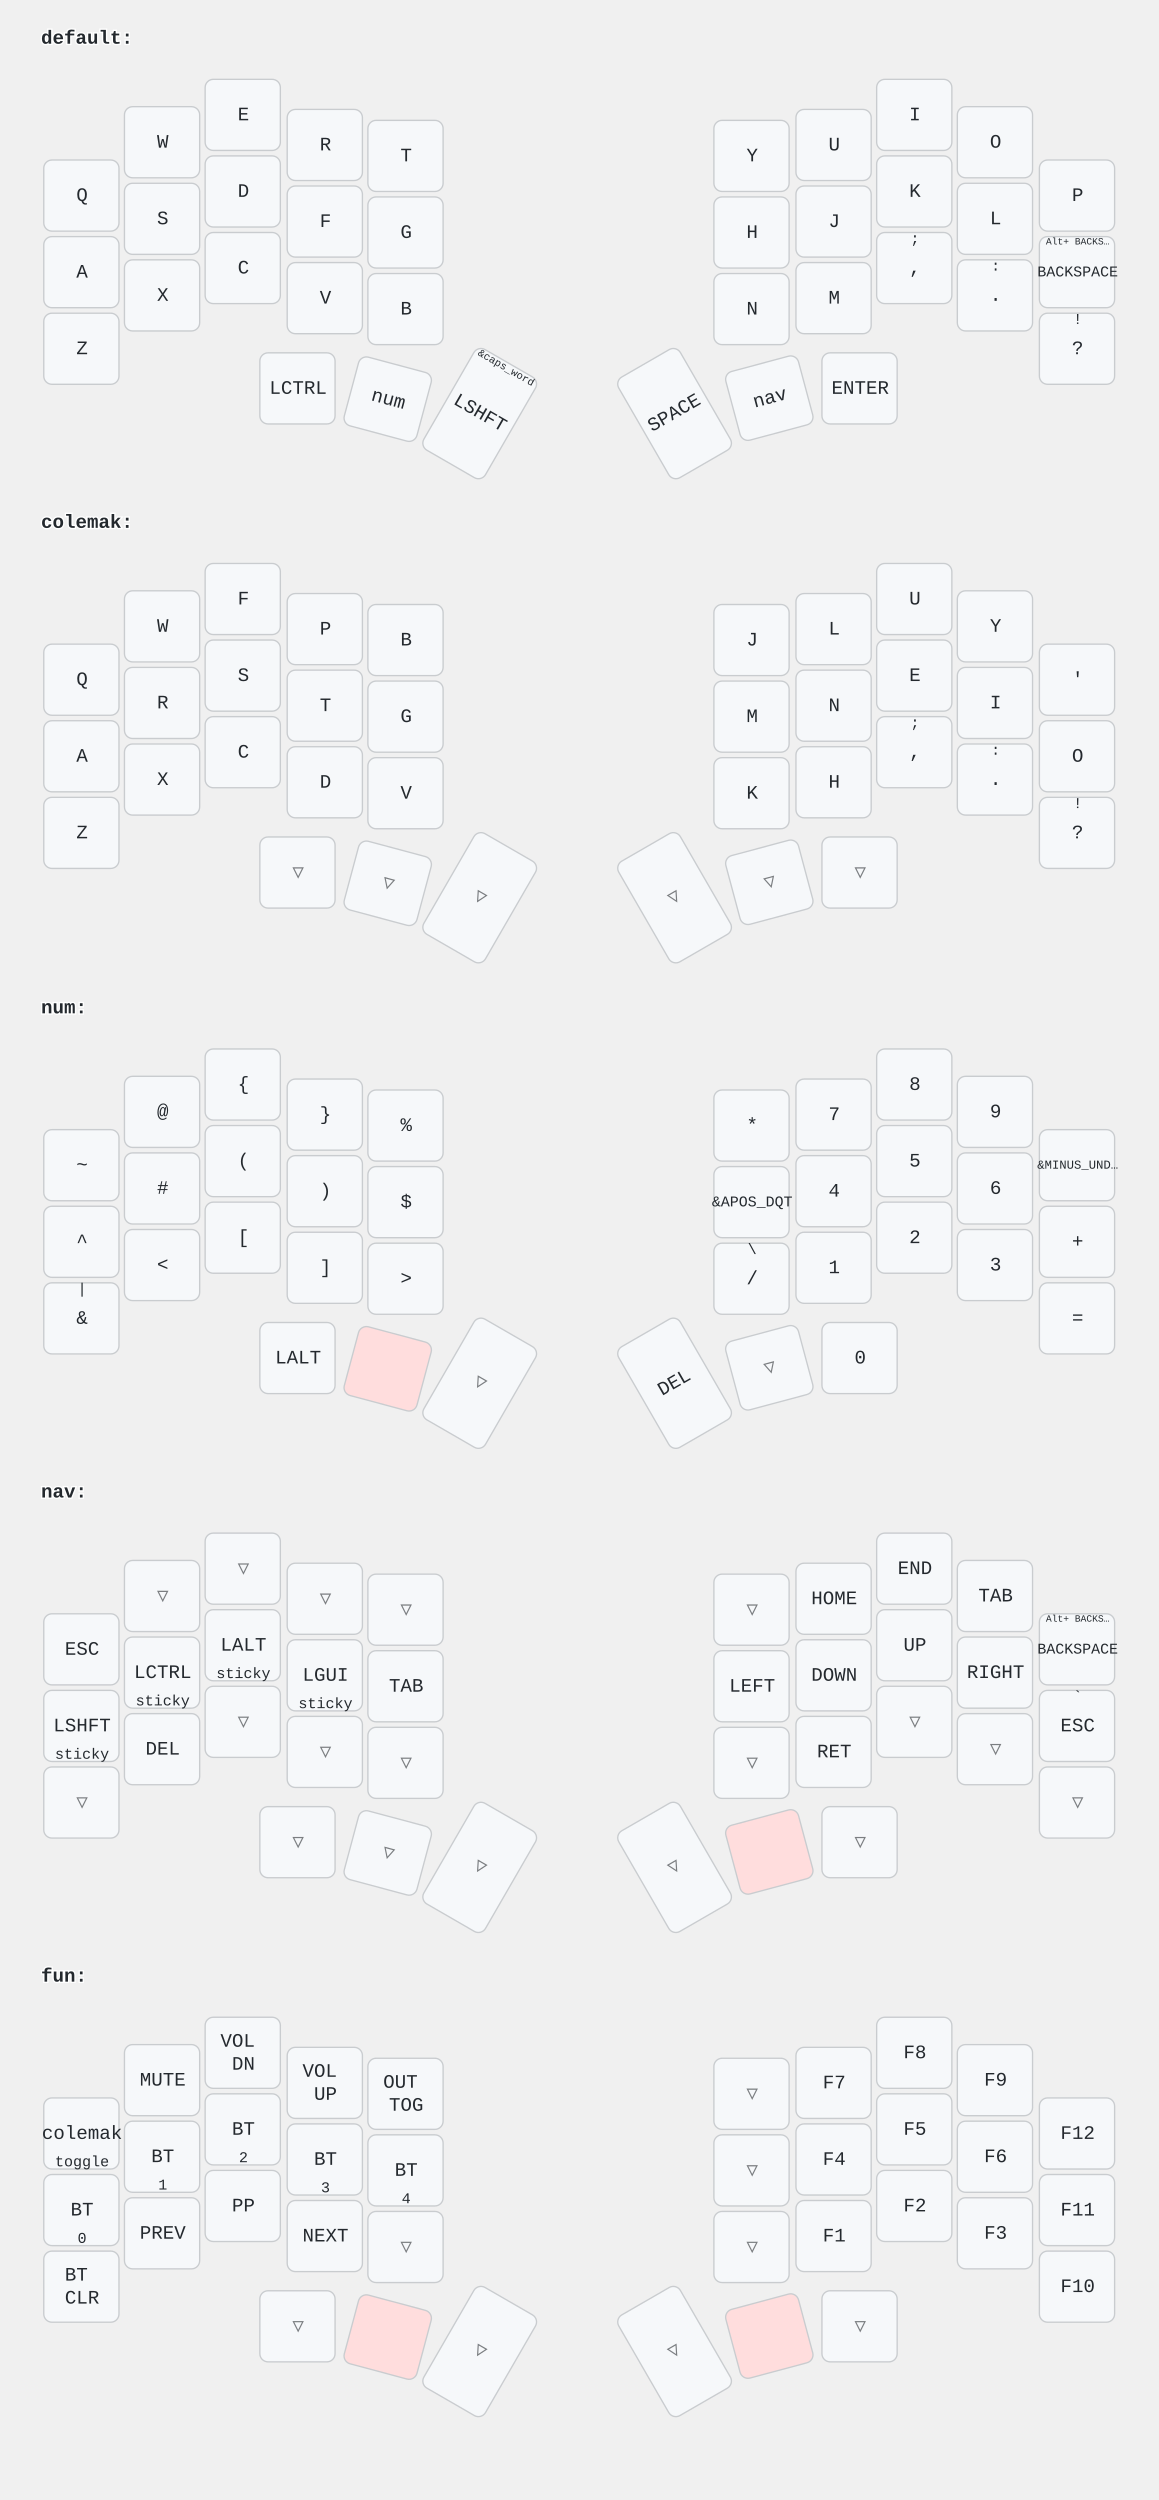
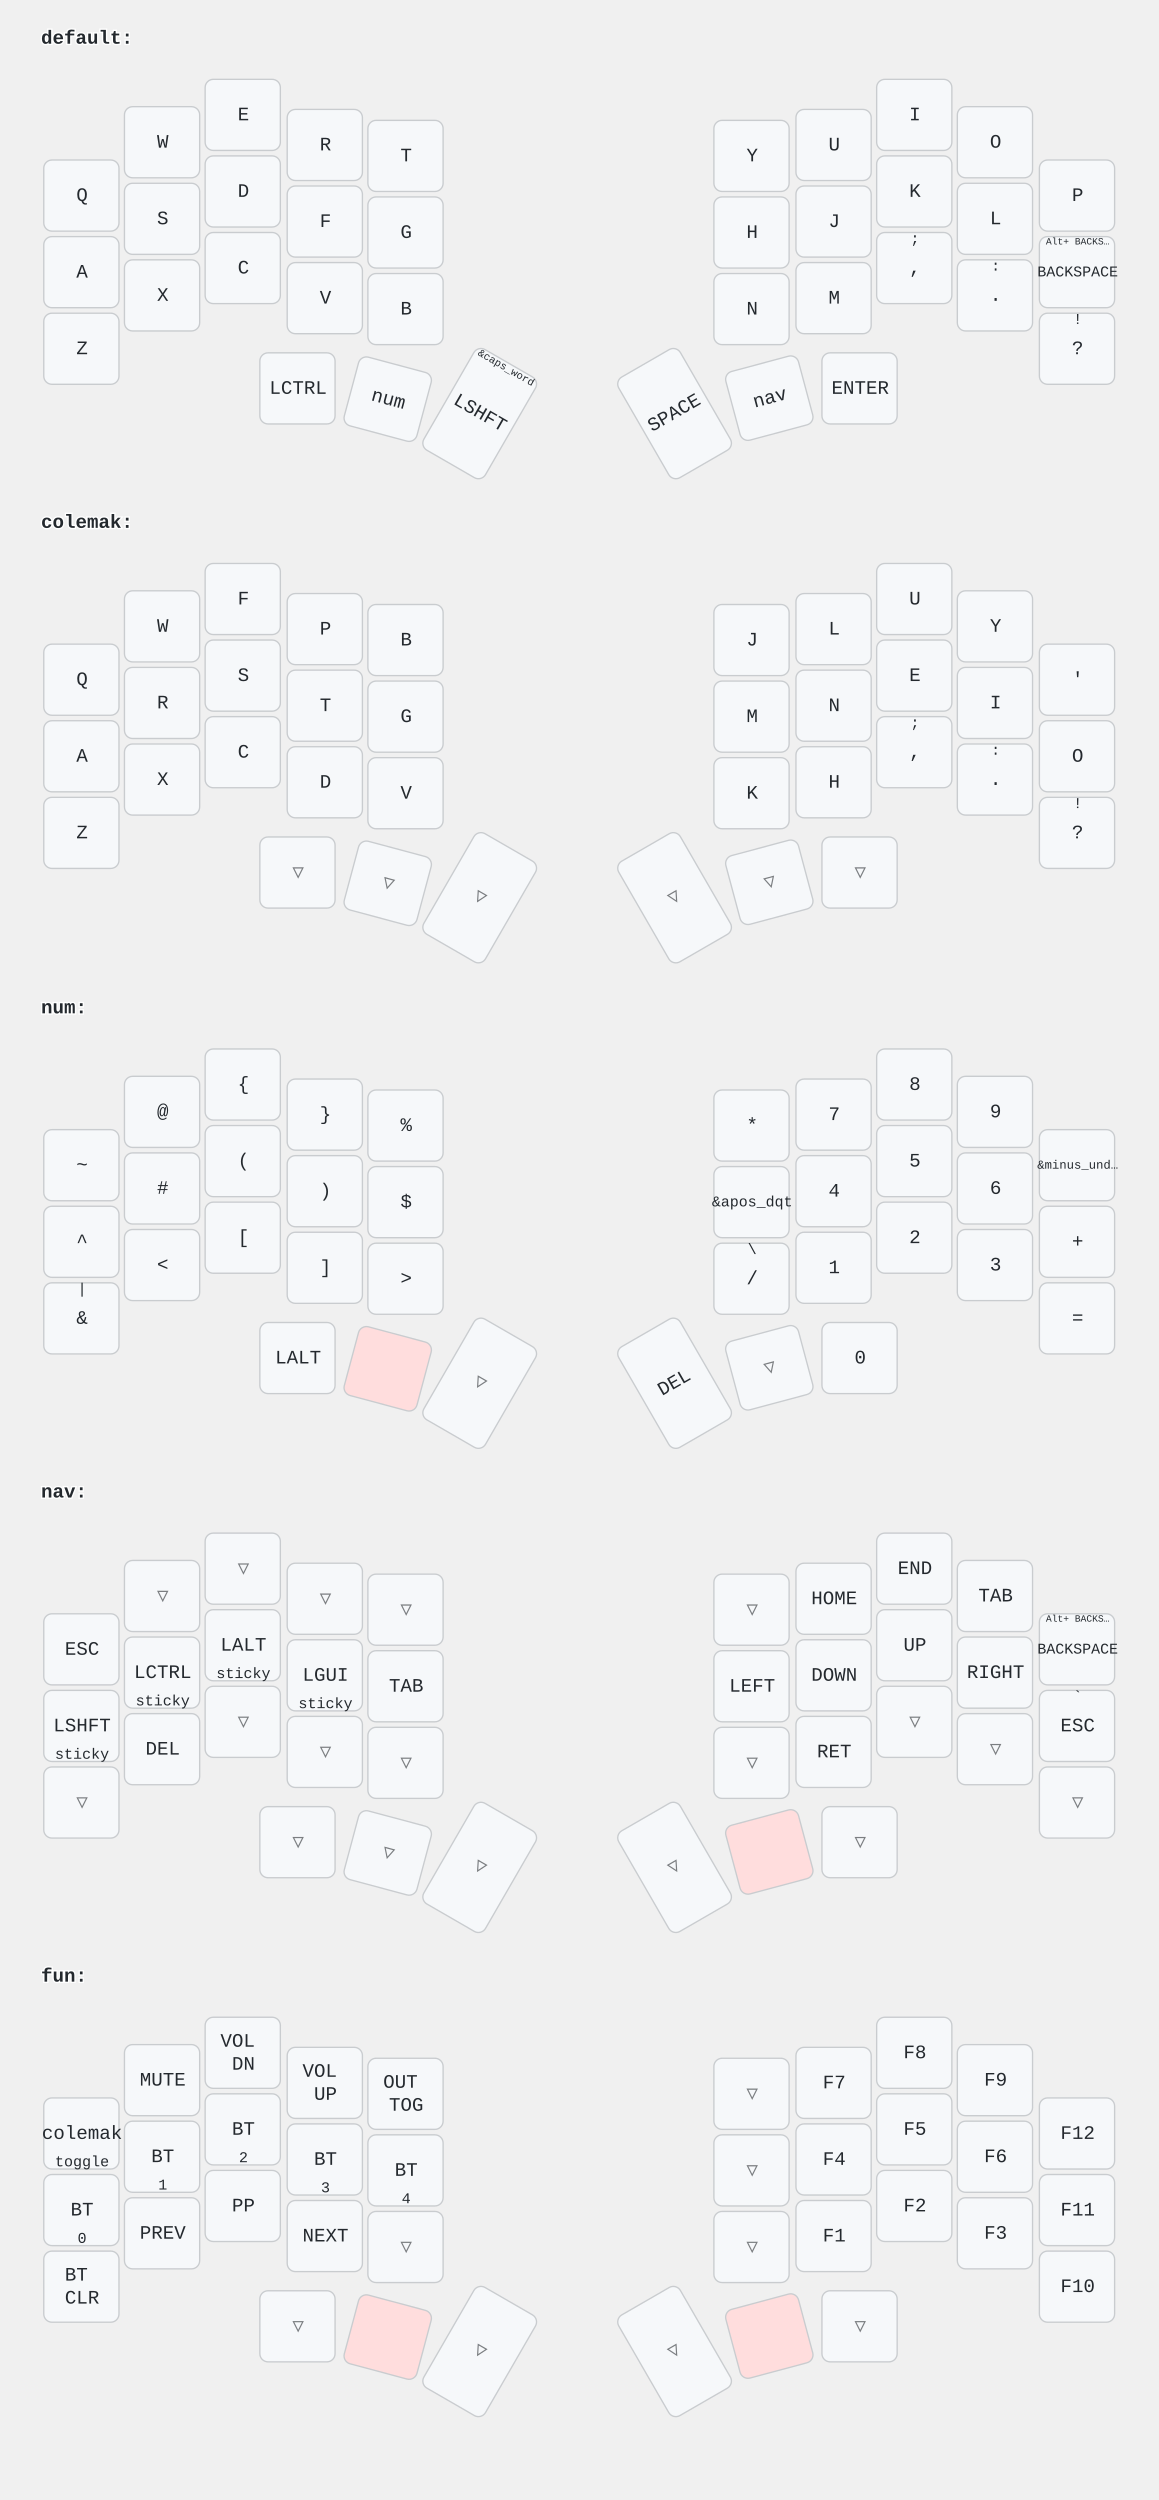
<svg xmlns="http://www.w3.org/2000/svg" width="847" height="1828" viewBox="0 0 847 1828" class="keymap">
  <style>/* inherit to force styles through use tags */
svg path {
    fill: inherit;
}

/* font and background color specifications */
svg.keymap {
    font-family: SFMono-Regular,Consolas,Liberation Mono,Menlo,monospace;
    font-size: 14px;
    font-kerning: normal;
    text-rendering: optimizeLegibility;
    fill: #24292e;
}

/* default key styling */
rect.key {
    fill: #f6f8fa;
    stroke: #c9cccf;
    stroke-width: 1;
}

/* default key side styling, only used is draw_key_sides is set */
rect.side {
    filter: brightness(90%);
}

/* color accent for combo boxes */
rect.combo, rect.combo-separate {
    fill: #cdf;
}

/* color accent for held keys */
rect.held, rect.combo.held {
    fill: #fdd;
}

/* color accent for ghost (optional) keys */
rect.ghost, rect.combo.ghost {
    stroke-dasharray: 4, 4;
    stroke-width: 2;
}

text {
    text-anchor: middle;
    dominant-baseline: middle;
}

/* styling for layer labels */
text.label {
    font-weight: bold;
    text-anchor: start;
    stroke: white;
    stroke-width: 2;
    paint-order: stroke;
}

/* styling for combo tap, and key hold/shifted label text */
text.combo, text.hold, text.shifted {
    font-size: 11px;
}

text.hold {
    text-anchor: middle;
    dominant-baseline: auto;
}

text.shifted {
    text-anchor: middle;
    dominant-baseline: hanging;
}

/* styling for hold/shifted label text in combo box */
text.combo.hold, text.combo.shifted {
    font-size: 8px;
}

/* lighter symbol for transparent keys */
text.trans {
    fill: #7b7e81;
}

/* styling for combo dendrons */
path.combo {
    stroke-width: 1;
    stroke: gray;
    fill: none;
}

/* Start Tabler Icons Cleanup */
/* cannot use height/width with glyphs */
.icon-tabler &gt; path {
    fill: inherit;
    stroke: inherit;
    stroke-width: 2;
}
/* hide tabler's default box */
.icon-tabler &gt; path[stroke="none"][fill="none"] {
    visibility: hidden;
}
/* End Tabler Icons Cleanup */
</style>
  <g transform="translate(30, 0)" class="layer-default">
    <text x="0" y="28" class="label" id="default">default:</text>
    <g transform="translate(0, 56)">
      <g transform="translate(30, 87)" class="key keypos-0">
        <rect rx="6" ry="6" x="-28" y="-26" width="55" height="52" class="key" />
        <text x="0" y="0" class="key tap">Q</text>
      </g>
      <g transform="translate(89, 48)" class="key keypos-1">
        <rect rx="6" ry="6" x="-28" y="-26" width="55" height="52" class="key" />
        <text x="0" y="0" class="key tap">W</text>
      </g>
      <g transform="translate(148, 28)" class="key keypos-2">
        <rect rx="6" ry="6" x="-28" y="-26" width="55" height="52" class="key" />
        <text x="0" y="0" class="key tap">E</text>
      </g>
      <g transform="translate(208, 50)" class="key keypos-3">
        <rect rx="6" ry="6" x="-28" y="-26" width="55" height="52" class="key" />
        <text x="0" y="0" class="key tap">R</text>
      </g>
      <g transform="translate(267, 58)" class="key keypos-4">
        <rect rx="6" ry="6" x="-28" y="-26" width="55" height="52" class="key" />
        <text x="0" y="0" class="key tap">T</text>
      </g>
      <g transform="translate(520, 58)" class="key keypos-5">
        <rect rx="6" ry="6" x="-28" y="-26" width="55" height="52" class="key" />
        <text x="0" y="0" class="key tap">Y</text>
      </g>
      <g transform="translate(580, 50)" class="key keypos-6">
        <rect rx="6" ry="6" x="-28" y="-26" width="55" height="52" class="key" />
        <text x="0" y="0" class="key tap">U</text>
      </g>
      <g transform="translate(639, 28)" class="key keypos-7">
        <rect rx="6" ry="6" x="-28" y="-26" width="55" height="52" class="key" />
        <text x="0" y="0" class="key tap">I</text>
      </g>
      <g transform="translate(698, 48)" class="key keypos-8">
        <rect rx="6" ry="6" x="-28" y="-26" width="55" height="52" class="key" />
        <text x="0" y="0" class="key tap">O</text>
      </g>
      <g transform="translate(758, 87)" class="key keypos-9">
        <rect rx="6" ry="6" x="-28" y="-26" width="55" height="52" class="key" />
        <text x="0" y="0" class="key tap">P</text>
      </g>
      <g transform="translate(30, 143)" class="key keypos-10">
        <rect rx="6" ry="6" x="-28" y="-26" width="55" height="52" class="key" />
        <text x="0" y="0" class="key tap">A</text>
      </g>
      <g transform="translate(89, 104)" class="key keypos-11">
        <rect rx="6" ry="6" x="-28" y="-26" width="55" height="52" class="key" />
        <text x="0" y="0" class="key tap">S</text>
      </g>
      <g transform="translate(148, 84)" class="key keypos-12">
        <rect rx="6" ry="6" x="-28" y="-26" width="55" height="52" class="key" />
        <text x="0" y="0" class="key tap">D</text>
      </g>
      <g transform="translate(208, 106)" class="key keypos-13">
        <rect rx="6" ry="6" x="-28" y="-26" width="55" height="52" class="key" />
        <text x="0" y="0" class="key tap">F</text>
      </g>
      <g transform="translate(267, 114)" class="key keypos-14">
        <rect rx="6" ry="6" x="-28" y="-26" width="55" height="52" class="key" />
        <text x="0" y="0" class="key tap">G</text>
      </g>
      <g transform="translate(520, 114)" class="key keypos-15">
        <rect rx="6" ry="6" x="-28" y="-26" width="55" height="52" class="key" />
        <text x="0" y="0" class="key tap">H</text>
      </g>
      <g transform="translate(580, 106)" class="key keypos-16">
        <rect rx="6" ry="6" x="-28" y="-26" width="55" height="52" class="key" />
        <text x="0" y="0" class="key tap">J</text>
      </g>
      <g transform="translate(639, 84)" class="key keypos-17">
        <rect rx="6" ry="6" x="-28" y="-26" width="55" height="52" class="key" />
        <text x="0" y="0" class="key tap">K</text>
      </g>
      <g transform="translate(698, 104)" class="key keypos-18">
        <rect rx="6" ry="6" x="-28" y="-26" width="55" height="52" class="key" />
        <text x="0" y="0" class="key tap">L</text>
      </g>
      <g transform="translate(758, 143)" class="key keypos-19">
        <rect rx="6" ry="6" x="-28" y="-26" width="55" height="52" class="key" />
        <text x="0" y="0" class="key tap">
          <tspan style="font-size: 78%">BACKSPACE</tspan>
        </text>
        <text x="0" y="-24" class="key shifted">
          <tspan style="font-size: 64%">Alt+ BACKS…</tspan>
        </text>
      </g>
      <g transform="translate(30, 199)" class="key keypos-20">
        <rect rx="6" ry="6" x="-28" y="-26" width="55" height="52" class="key" />
        <text x="0" y="0" class="key tap">Z</text>
      </g>
      <g transform="translate(89, 160)" class="key keypos-21">
        <rect rx="6" ry="6" x="-28" y="-26" width="55" height="52" class="key" />
        <text x="0" y="0" class="key tap">X</text>
      </g>
      <g transform="translate(148, 140)" class="key keypos-22">
        <rect rx="6" ry="6" x="-28" y="-26" width="55" height="52" class="key" />
        <text x="0" y="0" class="key tap">C</text>
      </g>
      <g transform="translate(208, 162)" class="key keypos-23">
        <rect rx="6" ry="6" x="-28" y="-26" width="55" height="52" class="key" />
        <text x="0" y="0" class="key tap">V</text>
      </g>
      <g transform="translate(267, 170)" class="key keypos-24">
        <rect rx="6" ry="6" x="-28" y="-26" width="55" height="52" class="key" />
        <text x="0" y="0" class="key tap">B</text>
      </g>
      <g transform="translate(520, 170)" class="key keypos-25">
        <rect rx="6" ry="6" x="-28" y="-26" width="55" height="52" class="key" />
        <text x="0" y="0" class="key tap">N</text>
      </g>
      <g transform="translate(580, 162)" class="key keypos-26">
        <rect rx="6" ry="6" x="-28" y="-26" width="55" height="52" class="key" />
        <text x="0" y="0" class="key tap">M</text>
      </g>
      <g transform="translate(639, 140)" class="key keypos-27">
        <rect rx="6" ry="6" x="-28" y="-26" width="55" height="52" class="key" />
        <text x="0" y="0" class="key tap">,</text>
        <text x="0" y="-24" class="key shifted">;</text>
      </g>
      <g transform="translate(698, 160)" class="key keypos-28">
        <rect rx="6" ry="6" x="-28" y="-26" width="55" height="52" class="key" />
        <text x="0" y="0" class="key tap">.</text>
        <text x="0" y="-24" class="key shifted">:</text>
      </g>
      <g transform="translate(758, 199)" class="key keypos-29">
        <rect rx="6" ry="6" x="-28" y="-26" width="55" height="52" class="key" />
        <text x="0" y="0" class="key tap">?</text>
        <text x="0" y="-24" class="key shifted">!</text>
      </g>
      <g transform="translate(188, 228)" class="key keypos-30">
        <rect rx="6" ry="6" x="-28" y="-26" width="55" height="52" class="key" />
        <text x="0" y="0" class="key tap">LCTRL</text>
      </g>
      <g transform="translate(254, 236) rotate(15.0)" class="key keypos-31">
        <rect rx="6" ry="6" x="-28" y="-26" width="55" height="52" class="key" />
        <a href="#num">
          <text x="0" y="0" class="key tap layer-activator">num</text>
        </a>
      </g>
      <g transform="translate(321, 246) rotate(30.0)" class="key keypos-32">
        <rect rx="6" ry="6" x="-26" y="-42" width="52" height="85" class="key" />
        <text x="0" y="0" class="key tap">LSHFT</text>
        <text x="0" y="-40" class="key shifted">
          <tspan style="font-size: 70%">&amp;caps_word</tspan>
        </text>
      </g>
      <g transform="translate(463, 246) rotate(-30.0)" class="key keypos-33">
        <rect rx="6" ry="6" x="-26" y="-42" width="52" height="85" class="key" />
        <text x="0" y="0" class="key tap">SPACE</text>
      </g>
      <g transform="translate(533, 235) rotate(-15.0)" class="key keypos-34">
        <rect rx="6" ry="6" x="-28" y="-26" width="55" height="52" class="key" />
        <a href="#nav">
          <text x="0" y="0" class="key tap layer-activator">nav</text>
        </a>
      </g>
      <g transform="translate(599, 228)" class="key keypos-35">
        <rect rx="6" ry="6" x="-28" y="-26" width="55" height="52" class="key" />
        <text x="0" y="0" class="key tap">ENTER</text>
      </g>
    </g>
  </g>
  <g transform="translate(30, 354)" class="layer-colemak">
    <text x="0" y="28" class="label" id="colemak">colemak:</text>
    <g transform="translate(0, 56)">
      <g transform="translate(30, 87)" class="key keypos-0">
        <rect rx="6" ry="6" x="-28" y="-26" width="55" height="52" class="key" />
        <text x="0" y="0" class="key tap">Q</text>
      </g>
      <g transform="translate(89, 48)" class="key keypos-1">
        <rect rx="6" ry="6" x="-28" y="-26" width="55" height="52" class="key" />
        <text x="0" y="0" class="key tap">W</text>
      </g>
      <g transform="translate(148, 28)" class="key keypos-2">
        <rect rx="6" ry="6" x="-28" y="-26" width="55" height="52" class="key" />
        <text x="0" y="0" class="key tap">F</text>
      </g>
      <g transform="translate(208, 50)" class="key keypos-3">
        <rect rx="6" ry="6" x="-28" y="-26" width="55" height="52" class="key" />
        <text x="0" y="0" class="key tap">P</text>
      </g>
      <g transform="translate(267, 58)" class="key keypos-4">
        <rect rx="6" ry="6" x="-28" y="-26" width="55" height="52" class="key" />
        <text x="0" y="0" class="key tap">B</text>
      </g>
      <g transform="translate(520, 58)" class="key keypos-5">
        <rect rx="6" ry="6" x="-28" y="-26" width="55" height="52" class="key" />
        <text x="0" y="0" class="key tap">J</text>
      </g>
      <g transform="translate(580, 50)" class="key keypos-6">
        <rect rx="6" ry="6" x="-28" y="-26" width="55" height="52" class="key" />
        <text x="0" y="0" class="key tap">L</text>
      </g>
      <g transform="translate(639, 28)" class="key keypos-7">
        <rect rx="6" ry="6" x="-28" y="-26" width="55" height="52" class="key" />
        <text x="0" y="0" class="key tap">U</text>
      </g>
      <g transform="translate(698, 48)" class="key keypos-8">
        <rect rx="6" ry="6" x="-28" y="-26" width="55" height="52" class="key" />
        <text x="0" y="0" class="key tap">Y</text>
      </g>
      <g transform="translate(758, 87)" class="key keypos-9">
        <rect rx="6" ry="6" x="-28" y="-26" width="55" height="52" class="key" />
        <text x="0" y="0" class="key tap">'</text>
      </g>
      <g transform="translate(30, 143)" class="key keypos-10">
        <rect rx="6" ry="6" x="-28" y="-26" width="55" height="52" class="key" />
        <text x="0" y="0" class="key tap">A</text>
      </g>
      <g transform="translate(89, 104)" class="key keypos-11">
        <rect rx="6" ry="6" x="-28" y="-26" width="55" height="52" class="key" />
        <text x="0" y="0" class="key tap">R</text>
      </g>
      <g transform="translate(148, 84)" class="key keypos-12">
        <rect rx="6" ry="6" x="-28" y="-26" width="55" height="52" class="key" />
        <text x="0" y="0" class="key tap">S</text>
      </g>
      <g transform="translate(208, 106)" class="key keypos-13">
        <rect rx="6" ry="6" x="-28" y="-26" width="55" height="52" class="key" />
        <text x="0" y="0" class="key tap">T</text>
      </g>
      <g transform="translate(267, 114)" class="key keypos-14">
        <rect rx="6" ry="6" x="-28" y="-26" width="55" height="52" class="key" />
        <text x="0" y="0" class="key tap">G</text>
      </g>
      <g transform="translate(520, 114)" class="key keypos-15">
        <rect rx="6" ry="6" x="-28" y="-26" width="55" height="52" class="key" />
        <text x="0" y="0" class="key tap">M</text>
      </g>
      <g transform="translate(580, 106)" class="key keypos-16">
        <rect rx="6" ry="6" x="-28" y="-26" width="55" height="52" class="key" />
        <text x="0" y="0" class="key tap">N</text>
      </g>
      <g transform="translate(639, 84)" class="key keypos-17">
        <rect rx="6" ry="6" x="-28" y="-26" width="55" height="52" class="key" />
        <text x="0" y="0" class="key tap">E</text>
      </g>
      <g transform="translate(698, 104)" class="key keypos-18">
        <rect rx="6" ry="6" x="-28" y="-26" width="55" height="52" class="key" />
        <text x="0" y="0" class="key tap">I</text>
      </g>
      <g transform="translate(758, 143)" class="key keypos-19">
        <rect rx="6" ry="6" x="-28" y="-26" width="55" height="52" class="key" />
        <text x="0" y="0" class="key tap">O</text>
      </g>
      <g transform="translate(30, 199)" class="key keypos-20">
        <rect rx="6" ry="6" x="-28" y="-26" width="55" height="52" class="key" />
        <text x="0" y="0" class="key tap">Z</text>
      </g>
      <g transform="translate(89, 160)" class="key keypos-21">
        <rect rx="6" ry="6" x="-28" y="-26" width="55" height="52" class="key" />
        <text x="0" y="0" class="key tap">X</text>
      </g>
      <g transform="translate(148, 140)" class="key keypos-22">
        <rect rx="6" ry="6" x="-28" y="-26" width="55" height="52" class="key" />
        <text x="0" y="0" class="key tap">C</text>
      </g>
      <g transform="translate(208, 162)" class="key keypos-23">
        <rect rx="6" ry="6" x="-28" y="-26" width="55" height="52" class="key" />
        <text x="0" y="0" class="key tap">D</text>
      </g>
      <g transform="translate(267, 170)" class="key keypos-24">
        <rect rx="6" ry="6" x="-28" y="-26" width="55" height="52" class="key" />
        <text x="0" y="0" class="key tap">V</text>
      </g>
      <g transform="translate(520, 170)" class="key keypos-25">
        <rect rx="6" ry="6" x="-28" y="-26" width="55" height="52" class="key" />
        <text x="0" y="0" class="key tap">K</text>
      </g>
      <g transform="translate(580, 162)" class="key keypos-26">
        <rect rx="6" ry="6" x="-28" y="-26" width="55" height="52" class="key" />
        <text x="0" y="0" class="key tap">H</text>
      </g>
      <g transform="translate(639, 140)" class="key keypos-27">
        <rect rx="6" ry="6" x="-28" y="-26" width="55" height="52" class="key" />
        <text x="0" y="0" class="key tap">,</text>
        <text x="0" y="-24" class="key shifted">;</text>
      </g>
      <g transform="translate(698, 160)" class="key keypos-28">
        <rect rx="6" ry="6" x="-28" y="-26" width="55" height="52" class="key" />
        <text x="0" y="0" class="key tap">.</text>
        <text x="0" y="-24" class="key shifted">:</text>
      </g>
      <g transform="translate(758, 199)" class="key keypos-29">
        <rect rx="6" ry="6" x="-28" y="-26" width="55" height="52" class="key" />
        <text x="0" y="0" class="key tap">?</text>
        <text x="0" y="-24" class="key shifted">!</text>
      </g>
      <g transform="translate(188, 228)" class="key trans keypos-30">
        <rect rx="6" ry="6" x="-28" y="-26" width="55" height="52" class="key trans" />
        <text x="0" y="0" class="key trans tap">▽</text>
      </g>
      <g transform="translate(254, 236) rotate(15.0)" class="key trans keypos-31">
        <rect rx="6" ry="6" x="-28" y="-26" width="55" height="52" class="key trans" />
        <text x="0" y="0" class="key trans tap">▽</text>
      </g>
      <g transform="translate(321, 246) rotate(30.0)" class="key trans keypos-32">
        <rect rx="6" ry="6" x="-26" y="-42" width="52" height="85" class="key trans" />
        <text x="0" y="0" class="key trans tap">▽</text>
      </g>
      <g transform="translate(463, 246) rotate(-30.0)" class="key trans keypos-33">
        <rect rx="6" ry="6" x="-26" y="-42" width="52" height="85" class="key trans" />
        <text x="0" y="0" class="key trans tap">▽</text>
      </g>
      <g transform="translate(533, 235) rotate(-15.0)" class="key trans keypos-34">
        <rect rx="6" ry="6" x="-28" y="-26" width="55" height="52" class="key trans" />
        <text x="0" y="0" class="key trans tap">▽</text>
      </g>
      <g transform="translate(599, 228)" class="key trans keypos-35">
        <rect rx="6" ry="6" x="-28" y="-26" width="55" height="52" class="key trans" />
        <text x="0" y="0" class="key trans tap">▽</text>
      </g>
    </g>
  </g>
  <g transform="translate(30, 709)" class="layer-num">
    <text x="0" y="28" class="label" id="num">num:</text>
    <g transform="translate(0, 56)">
      <g transform="translate(30, 87)" class="key keypos-0">
        <rect rx="6" ry="6" x="-28" y="-26" width="55" height="52" class="key" />
        <text x="0" y="0" class="key tap">~</text>
      </g>
      <g transform="translate(89, 48)" class="key keypos-1">
        <rect rx="6" ry="6" x="-28" y="-26" width="55" height="52" class="key" />
        <text x="0" y="0" class="key tap">@</text>
      </g>
      <g transform="translate(148, 28)" class="key keypos-2">
        <rect rx="6" ry="6" x="-28" y="-26" width="55" height="52" class="key" />
        <text x="0" y="0" class="key tap">{</text>
      </g>
      <g transform="translate(208, 50)" class="key keypos-3">
        <rect rx="6" ry="6" x="-28" y="-26" width="55" height="52" class="key" />
        <text x="0" y="0" class="key tap">}</text>
      </g>
      <g transform="translate(267, 58)" class="key keypos-4">
        <rect rx="6" ry="6" x="-28" y="-26" width="55" height="52" class="key" />
        <text x="0" y="0" class="key tap">%</text>
      </g>
      <g transform="translate(520, 58)" class="key keypos-5">
        <rect rx="6" ry="6" x="-28" y="-26" width="55" height="52" class="key" />
        <text x="0" y="0" class="key tap">*</text>
      </g>
      <g transform="translate(580, 50)" class="key keypos-6">
        <rect rx="6" ry="6" x="-28" y="-26" width="55" height="52" class="key" />
        <text x="0" y="0" class="key tap">7</text>
      </g>
      <g transform="translate(639, 28)" class="key keypos-7">
        <rect rx="6" ry="6" x="-28" y="-26" width="55" height="52" class="key" />
        <text x="0" y="0" class="key tap">8</text>
      </g>
      <g transform="translate(698, 48)" class="key keypos-8">
        <rect rx="6" ry="6" x="-28" y="-26" width="55" height="52" class="key" />
        <text x="0" y="0" class="key tap">9</text>
      </g>
      <g transform="translate(758, 87)" class="key keypos-9">
        <rect rx="6" ry="6" x="-28" y="-26" width="55" height="52" class="key" />
        <text x="0" y="0" class="key tap">
-           <tspan style="font-size: 64%">&amp;MINUS_UND…</tspan>
+           <tspan style="font-size: 64%">&amp;minus_und…</tspan>
        </text>
      </g>
      <g transform="translate(30, 143)" class="key keypos-10">
        <rect rx="6" ry="6" x="-28" y="-26" width="55" height="52" class="key" />
        <text x="0" y="0" class="key tap">^</text>
      </g>
      <g transform="translate(89, 104)" class="key keypos-11">
        <rect rx="6" ry="6" x="-28" y="-26" width="55" height="52" class="key" />
        <text x="0" y="0" class="key tap">#</text>
      </g>
      <g transform="translate(148, 84)" class="key keypos-12">
        <rect rx="6" ry="6" x="-28" y="-26" width="55" height="52" class="key" />
        <text x="0" y="0" class="key tap">(</text>
      </g>
      <g transform="translate(208, 106)" class="key keypos-13">
        <rect rx="6" ry="6" x="-28" y="-26" width="55" height="52" class="key" />
        <text x="0" y="0" class="key tap">)</text>
      </g>
      <g transform="translate(267, 114)" class="key keypos-14">
        <rect rx="6" ry="6" x="-28" y="-26" width="55" height="52" class="key" />
        <text x="0" y="0" class="key tap">$</text>
      </g>
      <g transform="translate(520, 114)" class="key keypos-15">
        <rect rx="6" ry="6" x="-28" y="-26" width="55" height="52" class="key" />
        <text x="0" y="0" class="key tap">
-           <tspan style="font-size: 78%">&amp;APOS_DQT</tspan>
+           <tspan style="font-size: 78%">&amp;apos_dqt</tspan>
        </text>
      </g>
      <g transform="translate(580, 106)" class="key keypos-16">
        <rect rx="6" ry="6" x="-28" y="-26" width="55" height="52" class="key" />
        <text x="0" y="0" class="key tap">4</text>
      </g>
      <g transform="translate(639, 84)" class="key keypos-17">
        <rect rx="6" ry="6" x="-28" y="-26" width="55" height="52" class="key" />
        <text x="0" y="0" class="key tap">5</text>
      </g>
      <g transform="translate(698, 104)" class="key keypos-18">
        <rect rx="6" ry="6" x="-28" y="-26" width="55" height="52" class="key" />
        <text x="0" y="0" class="key tap">6</text>
      </g>
      <g transform="translate(758, 143)" class="key keypos-19">
        <rect rx="6" ry="6" x="-28" y="-26" width="55" height="52" class="key" />
        <text x="0" y="0" class="key tap">+</text>
      </g>
      <g transform="translate(30, 199)" class="key keypos-20">
        <rect rx="6" ry="6" x="-28" y="-26" width="55" height="52" class="key" />
        <text x="0" y="0" class="key tap">&amp;</text>
        <text x="0" y="-24" class="key shifted">|</text>
      </g>
      <g transform="translate(89, 160)" class="key keypos-21">
        <rect rx="6" ry="6" x="-28" y="-26" width="55" height="52" class="key" />
        <text x="0" y="0" class="key tap">&lt;</text>
      </g>
      <g transform="translate(148, 140)" class="key keypos-22">
        <rect rx="6" ry="6" x="-28" y="-26" width="55" height="52" class="key" />
        <text x="0" y="0" class="key tap">[</text>
      </g>
      <g transform="translate(208, 162)" class="key keypos-23">
        <rect rx="6" ry="6" x="-28" y="-26" width="55" height="52" class="key" />
        <text x="0" y="0" class="key tap">]</text>
      </g>
      <g transform="translate(267, 170)" class="key keypos-24">
        <rect rx="6" ry="6" x="-28" y="-26" width="55" height="52" class="key" />
        <text x="0" y="0" class="key tap">&gt;</text>
      </g>
      <g transform="translate(520, 170)" class="key keypos-25">
        <rect rx="6" ry="6" x="-28" y="-26" width="55" height="52" class="key" />
        <text x="0" y="0" class="key tap">/</text>
        <text x="0" y="-24" class="key shifted">\</text>
      </g>
      <g transform="translate(580, 162)" class="key keypos-26">
        <rect rx="6" ry="6" x="-28" y="-26" width="55" height="52" class="key" />
        <text x="0" y="0" class="key tap">1</text>
      </g>
      <g transform="translate(639, 140)" class="key keypos-27">
        <rect rx="6" ry="6" x="-28" y="-26" width="55" height="52" class="key" />
        <text x="0" y="0" class="key tap">2</text>
      </g>
      <g transform="translate(698, 160)" class="key keypos-28">
        <rect rx="6" ry="6" x="-28" y="-26" width="55" height="52" class="key" />
        <text x="0" y="0" class="key tap">3</text>
      </g>
      <g transform="translate(758, 199)" class="key keypos-29">
        <rect rx="6" ry="6" x="-28" y="-26" width="55" height="52" class="key" />
        <text x="0" y="0" class="key tap">=</text>
      </g>
      <g transform="translate(188, 228)" class="key keypos-30">
        <rect rx="6" ry="6" x="-28" y="-26" width="55" height="52" class="key" />
        <text x="0" y="0" class="key tap">LALT</text>
      </g>
      <g transform="translate(254, 236) rotate(15.0)" class="key held keypos-31">
        <rect rx="6" ry="6" x="-28" y="-26" width="55" height="52" class="key held" />
      </g>
      <g transform="translate(321, 246) rotate(30.0)" class="key trans keypos-32">
        <rect rx="6" ry="6" x="-26" y="-42" width="52" height="85" class="key trans" />
        <text x="0" y="0" class="key trans tap">▽</text>
      </g>
      <g transform="translate(463, 246) rotate(-30.0)" class="key keypos-33">
        <rect rx="6" ry="6" x="-26" y="-42" width="52" height="85" class="key" />
        <text x="0" y="0" class="key tap">DEL</text>
      </g>
      <g transform="translate(533, 235) rotate(-15.0)" class="key trans keypos-34">
        <rect rx="6" ry="6" x="-28" y="-26" width="55" height="52" class="key trans" />
        <text x="0" y="0" class="key trans tap">▽</text>
      </g>
      <g transform="translate(599, 228)" class="key keypos-35">
        <rect rx="6" ry="6" x="-28" y="-26" width="55" height="52" class="key" />
        <text x="0" y="0" class="key tap">0</text>
      </g>
    </g>
  </g>
  <g transform="translate(30, 1063)" class="layer-nav">
    <text x="0" y="28" class="label" id="nav">nav:</text>
    <g transform="translate(0, 56)">
      <g transform="translate(30, 87)" class="key keypos-0">
        <rect rx="6" ry="6" x="-28" y="-26" width="55" height="52" class="key" />
        <text x="0" y="0" class="key tap">ESC</text>
      </g>
      <g transform="translate(89, 48)" class="key trans keypos-1">
        <rect rx="6" ry="6" x="-28" y="-26" width="55" height="52" class="key trans" />
        <text x="0" y="0" class="key trans tap">▽</text>
      </g>
      <g transform="translate(148, 28)" class="key trans keypos-2">
        <rect rx="6" ry="6" x="-28" y="-26" width="55" height="52" class="key trans" />
        <text x="0" y="0" class="key trans tap">▽</text>
      </g>
      <g transform="translate(208, 50)" class="key trans keypos-3">
        <rect rx="6" ry="6" x="-28" y="-26" width="55" height="52" class="key trans" />
        <text x="0" y="0" class="key trans tap">▽</text>
      </g>
      <g transform="translate(267, 58)" class="key trans keypos-4">
        <rect rx="6" ry="6" x="-28" y="-26" width="55" height="52" class="key trans" />
        <text x="0" y="0" class="key trans tap">▽</text>
      </g>
      <g transform="translate(520, 58)" class="key trans keypos-5">
        <rect rx="6" ry="6" x="-28" y="-26" width="55" height="52" class="key trans" />
        <text x="0" y="0" class="key trans tap">▽</text>
      </g>
      <g transform="translate(580, 50)" class="key keypos-6">
        <rect rx="6" ry="6" x="-28" y="-26" width="55" height="52" class="key" />
        <text x="0" y="0" class="key tap">HOME</text>
      </g>
      <g transform="translate(639, 28)" class="key keypos-7">
        <rect rx="6" ry="6" x="-28" y="-26" width="55" height="52" class="key" />
        <text x="0" y="0" class="key tap">END</text>
      </g>
      <g transform="translate(698, 48)" class="key keypos-8">
        <rect rx="6" ry="6" x="-28" y="-26" width="55" height="52" class="key" />
        <text x="0" y="0" class="key tap">TAB</text>
      </g>
      <g transform="translate(758, 87)" class="key keypos-9">
        <rect rx="6" ry="6" x="-28" y="-26" width="55" height="52" class="key" />
        <text x="0" y="0" class="key tap">
          <tspan style="font-size: 78%">BACKSPACE</tspan>
        </text>
        <text x="0" y="-24" class="key shifted">
          <tspan style="font-size: 64%">Alt+ BACKS…</tspan>
        </text>
      </g>
      <g transform="translate(30, 143)" class="key keypos-10">
        <rect rx="6" ry="6" x="-28" y="-26" width="55" height="52" class="key" />
        <text x="0" y="0" class="key tap">LSHFT</text>
        <text x="0" y="24" class="key hold">sticky</text>
      </g>
      <g transform="translate(89, 104)" class="key keypos-11">
        <rect rx="6" ry="6" x="-28" y="-26" width="55" height="52" class="key" />
        <text x="0" y="0" class="key tap">LCTRL</text>
        <text x="0" y="24" class="key hold">sticky</text>
      </g>
      <g transform="translate(148, 84)" class="key keypos-12">
        <rect rx="6" ry="6" x="-28" y="-26" width="55" height="52" class="key" />
        <text x="0" y="0" class="key tap">LALT</text>
        <text x="0" y="24" class="key hold">sticky</text>
      </g>
      <g transform="translate(208, 106)" class="key keypos-13">
        <rect rx="6" ry="6" x="-28" y="-26" width="55" height="52" class="key" />
        <text x="0" y="0" class="key tap">LGUI</text>
        <text x="0" y="24" class="key hold">sticky</text>
      </g>
      <g transform="translate(267, 114)" class="key keypos-14">
        <rect rx="6" ry="6" x="-28" y="-26" width="55" height="52" class="key" />
        <text x="0" y="0" class="key tap">TAB</text>
      </g>
      <g transform="translate(520, 114)" class="key keypos-15">
        <rect rx="6" ry="6" x="-28" y="-26" width="55" height="52" class="key" />
        <text x="0" y="0" class="key tap">LEFT</text>
      </g>
      <g transform="translate(580, 106)" class="key keypos-16">
        <rect rx="6" ry="6" x="-28" y="-26" width="55" height="52" class="key" />
        <text x="0" y="0" class="key tap">DOWN</text>
      </g>
      <g transform="translate(639, 84)" class="key keypos-17">
        <rect rx="6" ry="6" x="-28" y="-26" width="55" height="52" class="key" />
        <text x="0" y="0" class="key tap">UP</text>
      </g>
      <g transform="translate(698, 104)" class="key keypos-18">
        <rect rx="6" ry="6" x="-28" y="-26" width="55" height="52" class="key" />
        <text x="0" y="0" class="key tap">RIGHT</text>
      </g>
      <g transform="translate(758, 143)" class="key keypos-19">
        <rect rx="6" ry="6" x="-28" y="-26" width="55" height="52" class="key" />
        <text x="0" y="0" class="key tap">ESC</text>
        <text x="0" y="-24" class="key shifted">`</text>
      </g>
      <g transform="translate(30, 199)" class="key trans keypos-20">
        <rect rx="6" ry="6" x="-28" y="-26" width="55" height="52" class="key trans" />
        <text x="0" y="0" class="key trans tap">▽</text>
      </g>
      <g transform="translate(89, 160)" class="key keypos-21">
        <rect rx="6" ry="6" x="-28" y="-26" width="55" height="52" class="key" />
        <text x="0" y="0" class="key tap">DEL</text>
      </g>
      <g transform="translate(148, 140)" class="key trans keypos-22">
        <rect rx="6" ry="6" x="-28" y="-26" width="55" height="52" class="key trans" />
        <text x="0" y="0" class="key trans tap">▽</text>
      </g>
      <g transform="translate(208, 162)" class="key trans keypos-23">
        <rect rx="6" ry="6" x="-28" y="-26" width="55" height="52" class="key trans" />
        <text x="0" y="0" class="key trans tap">▽</text>
      </g>
      <g transform="translate(267, 170)" class="key trans keypos-24">
        <rect rx="6" ry="6" x="-28" y="-26" width="55" height="52" class="key trans" />
        <text x="0" y="0" class="key trans tap">▽</text>
      </g>
      <g transform="translate(520, 170)" class="key trans keypos-25">
        <rect rx="6" ry="6" x="-28" y="-26" width="55" height="52" class="key trans" />
        <text x="0" y="0" class="key trans tap">▽</text>
      </g>
      <g transform="translate(580, 162)" class="key keypos-26">
        <rect rx="6" ry="6" x="-28" y="-26" width="55" height="52" class="key" />
        <text x="0" y="0" class="key tap">RET</text>
      </g>
      <g transform="translate(639, 140)" class="key trans keypos-27">
        <rect rx="6" ry="6" x="-28" y="-26" width="55" height="52" class="key trans" />
        <text x="0" y="0" class="key trans tap">▽</text>
      </g>
      <g transform="translate(698, 160)" class="key trans keypos-28">
        <rect rx="6" ry="6" x="-28" y="-26" width="55" height="52" class="key trans" />
        <text x="0" y="0" class="key trans tap">▽</text>
      </g>
      <g transform="translate(758, 199)" class="key trans keypos-29">
        <rect rx="6" ry="6" x="-28" y="-26" width="55" height="52" class="key trans" />
        <text x="0" y="0" class="key trans tap">▽</text>
      </g>
      <g transform="translate(188, 228)" class="key trans keypos-30">
        <rect rx="6" ry="6" x="-28" y="-26" width="55" height="52" class="key trans" />
        <text x="0" y="0" class="key trans tap">▽</text>
      </g>
      <g transform="translate(254, 236) rotate(15.0)" class="key trans keypos-31">
        <rect rx="6" ry="6" x="-28" y="-26" width="55" height="52" class="key trans" />
        <text x="0" y="0" class="key trans tap">▽</text>
      </g>
      <g transform="translate(321, 246) rotate(30.0)" class="key trans keypos-32">
        <rect rx="6" ry="6" x="-26" y="-42" width="52" height="85" class="key trans" />
        <text x="0" y="0" class="key trans tap">▽</text>
      </g>
      <g transform="translate(463, 246) rotate(-30.0)" class="key trans keypos-33">
        <rect rx="6" ry="6" x="-26" y="-42" width="52" height="85" class="key trans" />
        <text x="0" y="0" class="key trans tap">▽</text>
      </g>
      <g transform="translate(533, 235) rotate(-15.0)" class="key held keypos-34">
        <rect rx="6" ry="6" x="-28" y="-26" width="55" height="52" class="key held" />
      </g>
      <g transform="translate(599, 228)" class="key trans keypos-35">
        <rect rx="6" ry="6" x="-28" y="-26" width="55" height="52" class="key trans" />
        <text x="0" y="0" class="key trans tap">▽</text>
      </g>
    </g>
  </g>
  <g transform="translate(30, 1417)" class="layer-fun">
    <text x="0" y="28" class="label" id="fun">fun:</text>
    <g transform="translate(0, 56)">
      <g transform="translate(30, 87)" class="key keypos-0">
        <rect rx="6" ry="6" x="-28" y="-26" width="55" height="52" class="key" />
        <a href="#colemak">
          <text x="0" y="0" class="key tap layer-activator">colemak</text>
        </a>
        <text x="0" y="24" class="key hold">toggle</text>
      </g>
      <g transform="translate(89, 48)" class="key keypos-1">
        <rect rx="6" ry="6" x="-28" y="-26" width="55" height="52" class="key" />
        <text x="0" y="0" class="key tap">MUTE</text>
      </g>
      <g transform="translate(148, 28)" class="key keypos-2">
        <rect rx="6" ry="6" x="-28" y="-26" width="55" height="52" class="key" />
        <text x="0" y="0" class="key tap">
          <tspan x="0" dy="-0.6em">VOL</tspan>
          <tspan x="0" dy="1.2em">DN</tspan>
        </text>
      </g>
      <g transform="translate(208, 50)" class="key keypos-3">
        <rect rx="6" ry="6" x="-28" y="-26" width="55" height="52" class="key" />
        <text x="0" y="0" class="key tap">
          <tspan x="0" dy="-0.6em">VOL</tspan>
          <tspan x="0" dy="1.2em">UP</tspan>
        </text>
      </g>
      <g transform="translate(267, 58)" class="key keypos-4">
        <rect rx="6" ry="6" x="-28" y="-26" width="55" height="52" class="key" />
        <text x="0" y="0" class="key tap">
          <tspan x="0" dy="-0.6em">OUT</tspan>
          <tspan x="0" dy="1.2em">TOG</tspan>
        </text>
      </g>
      <g transform="translate(520, 58)" class="key trans keypos-5">
        <rect rx="6" ry="6" x="-28" y="-26" width="55" height="52" class="key trans" />
        <text x="0" y="0" class="key trans tap">▽</text>
      </g>
      <g transform="translate(580, 50)" class="key keypos-6">
        <rect rx="6" ry="6" x="-28" y="-26" width="55" height="52" class="key" />
        <text x="0" y="0" class="key tap">F7</text>
      </g>
      <g transform="translate(639, 28)" class="key keypos-7">
        <rect rx="6" ry="6" x="-28" y="-26" width="55" height="52" class="key" />
        <text x="0" y="0" class="key tap">F8</text>
      </g>
      <g transform="translate(698, 48)" class="key keypos-8">
        <rect rx="6" ry="6" x="-28" y="-26" width="55" height="52" class="key" />
        <text x="0" y="0" class="key tap">F9</text>
      </g>
      <g transform="translate(758, 87)" class="key keypos-9">
        <rect rx="6" ry="6" x="-28" y="-26" width="55" height="52" class="key" />
        <text x="0" y="0" class="key tap">F12</text>
      </g>
      <g transform="translate(30, 143)" class="key keypos-10">
        <rect rx="6" ry="6" x="-28" y="-26" width="55" height="52" class="key" />
        <text x="0" y="0" class="key tap">BT</text>
        <text x="0" y="24" class="key hold">0</text>
      </g>
      <g transform="translate(89, 104)" class="key keypos-11">
        <rect rx="6" ry="6" x="-28" y="-26" width="55" height="52" class="key" />
        <text x="0" y="0" class="key tap">BT</text>
        <text x="0" y="24" class="key hold">1</text>
      </g>
      <g transform="translate(148, 84)" class="key keypos-12">
        <rect rx="6" ry="6" x="-28" y="-26" width="55" height="52" class="key" />
        <text x="0" y="0" class="key tap">BT</text>
        <text x="0" y="24" class="key hold">2</text>
      </g>
      <g transform="translate(208, 106)" class="key keypos-13">
        <rect rx="6" ry="6" x="-28" y="-26" width="55" height="52" class="key" />
        <text x="0" y="0" class="key tap">BT</text>
        <text x="0" y="24" class="key hold">3</text>
      </g>
      <g transform="translate(267, 114)" class="key keypos-14">
        <rect rx="6" ry="6" x="-28" y="-26" width="55" height="52" class="key" />
        <text x="0" y="0" class="key tap">BT</text>
        <text x="0" y="24" class="key hold">4</text>
      </g>
      <g transform="translate(520, 114)" class="key trans keypos-15">
        <rect rx="6" ry="6" x="-28" y="-26" width="55" height="52" class="key trans" />
        <text x="0" y="0" class="key trans tap">▽</text>
      </g>
      <g transform="translate(580, 106)" class="key keypos-16">
        <rect rx="6" ry="6" x="-28" y="-26" width="55" height="52" class="key" />
        <text x="0" y="0" class="key tap">F4</text>
      </g>
      <g transform="translate(639, 84)" class="key keypos-17">
        <rect rx="6" ry="6" x="-28" y="-26" width="55" height="52" class="key" />
        <text x="0" y="0" class="key tap">F5</text>
      </g>
      <g transform="translate(698, 104)" class="key keypos-18">
        <rect rx="6" ry="6" x="-28" y="-26" width="55" height="52" class="key" />
        <text x="0" y="0" class="key tap">F6</text>
      </g>
      <g transform="translate(758, 143)" class="key keypos-19">
        <rect rx="6" ry="6" x="-28" y="-26" width="55" height="52" class="key" />
        <text x="0" y="0" class="key tap">F11</text>
      </g>
      <g transform="translate(30, 199)" class="key keypos-20">
        <rect rx="6" ry="6" x="-28" y="-26" width="55" height="52" class="key" />
        <text x="0" y="0" class="key tap">
          <tspan x="0" dy="-0.6em">BT</tspan>
          <tspan x="0" dy="1.2em">CLR</tspan>
        </text>
      </g>
      <g transform="translate(89, 160)" class="key keypos-21">
        <rect rx="6" ry="6" x="-28" y="-26" width="55" height="52" class="key" />
        <text x="0" y="0" class="key tap">PREV</text>
      </g>
      <g transform="translate(148, 140)" class="key keypos-22">
        <rect rx="6" ry="6" x="-28" y="-26" width="55" height="52" class="key" />
        <text x="0" y="0" class="key tap">PP</text>
      </g>
      <g transform="translate(208, 162)" class="key keypos-23">
        <rect rx="6" ry="6" x="-28" y="-26" width="55" height="52" class="key" />
        <text x="0" y="0" class="key tap">NEXT</text>
      </g>
      <g transform="translate(267, 170)" class="key trans keypos-24">
        <rect rx="6" ry="6" x="-28" y="-26" width="55" height="52" class="key trans" />
        <text x="0" y="0" class="key trans tap">▽</text>
      </g>
      <g transform="translate(520, 170)" class="key trans keypos-25">
        <rect rx="6" ry="6" x="-28" y="-26" width="55" height="52" class="key trans" />
        <text x="0" y="0" class="key trans tap">▽</text>
      </g>
      <g transform="translate(580, 162)" class="key keypos-26">
        <rect rx="6" ry="6" x="-28" y="-26" width="55" height="52" class="key" />
        <text x="0" y="0" class="key tap">F1</text>
      </g>
      <g transform="translate(639, 140)" class="key keypos-27">
        <rect rx="6" ry="6" x="-28" y="-26" width="55" height="52" class="key" />
        <text x="0" y="0" class="key tap">F2</text>
      </g>
      <g transform="translate(698, 160)" class="key keypos-28">
        <rect rx="6" ry="6" x="-28" y="-26" width="55" height="52" class="key" />
        <text x="0" y="0" class="key tap">F3</text>
      </g>
      <g transform="translate(758, 199)" class="key keypos-29">
        <rect rx="6" ry="6" x="-28" y="-26" width="55" height="52" class="key" />
        <text x="0" y="0" class="key tap">F10</text>
      </g>
      <g transform="translate(188, 228)" class="key trans keypos-30">
        <rect rx="6" ry="6" x="-28" y="-26" width="55" height="52" class="key trans" />
        <text x="0" y="0" class="key trans tap">▽</text>
      </g>
      <g transform="translate(254, 236) rotate(15.0)" class="key held keypos-31">
        <rect rx="6" ry="6" x="-28" y="-26" width="55" height="52" class="key held" />
      </g>
      <g transform="translate(321, 246) rotate(30.0)" class="key trans keypos-32">
        <rect rx="6" ry="6" x="-26" y="-42" width="52" height="85" class="key trans" />
        <text x="0" y="0" class="key trans tap">▽</text>
      </g>
      <g transform="translate(463, 246) rotate(-30.0)" class="key trans keypos-33">
        <rect rx="6" ry="6" x="-26" y="-42" width="52" height="85" class="key trans" />
        <text x="0" y="0" class="key trans tap">▽</text>
      </g>
      <g transform="translate(533, 235) rotate(-15.0)" class="key held keypos-34">
        <rect rx="6" ry="6" x="-28" y="-26" width="55" height="52" class="key held" />
      </g>
      <g transform="translate(599, 228)" class="key trans keypos-35">
        <rect rx="6" ry="6" x="-28" y="-26" width="55" height="52" class="key trans" />
        <text x="0" y="0" class="key trans tap">▽</text>
      </g>
    </g>
  </g>
</svg>
